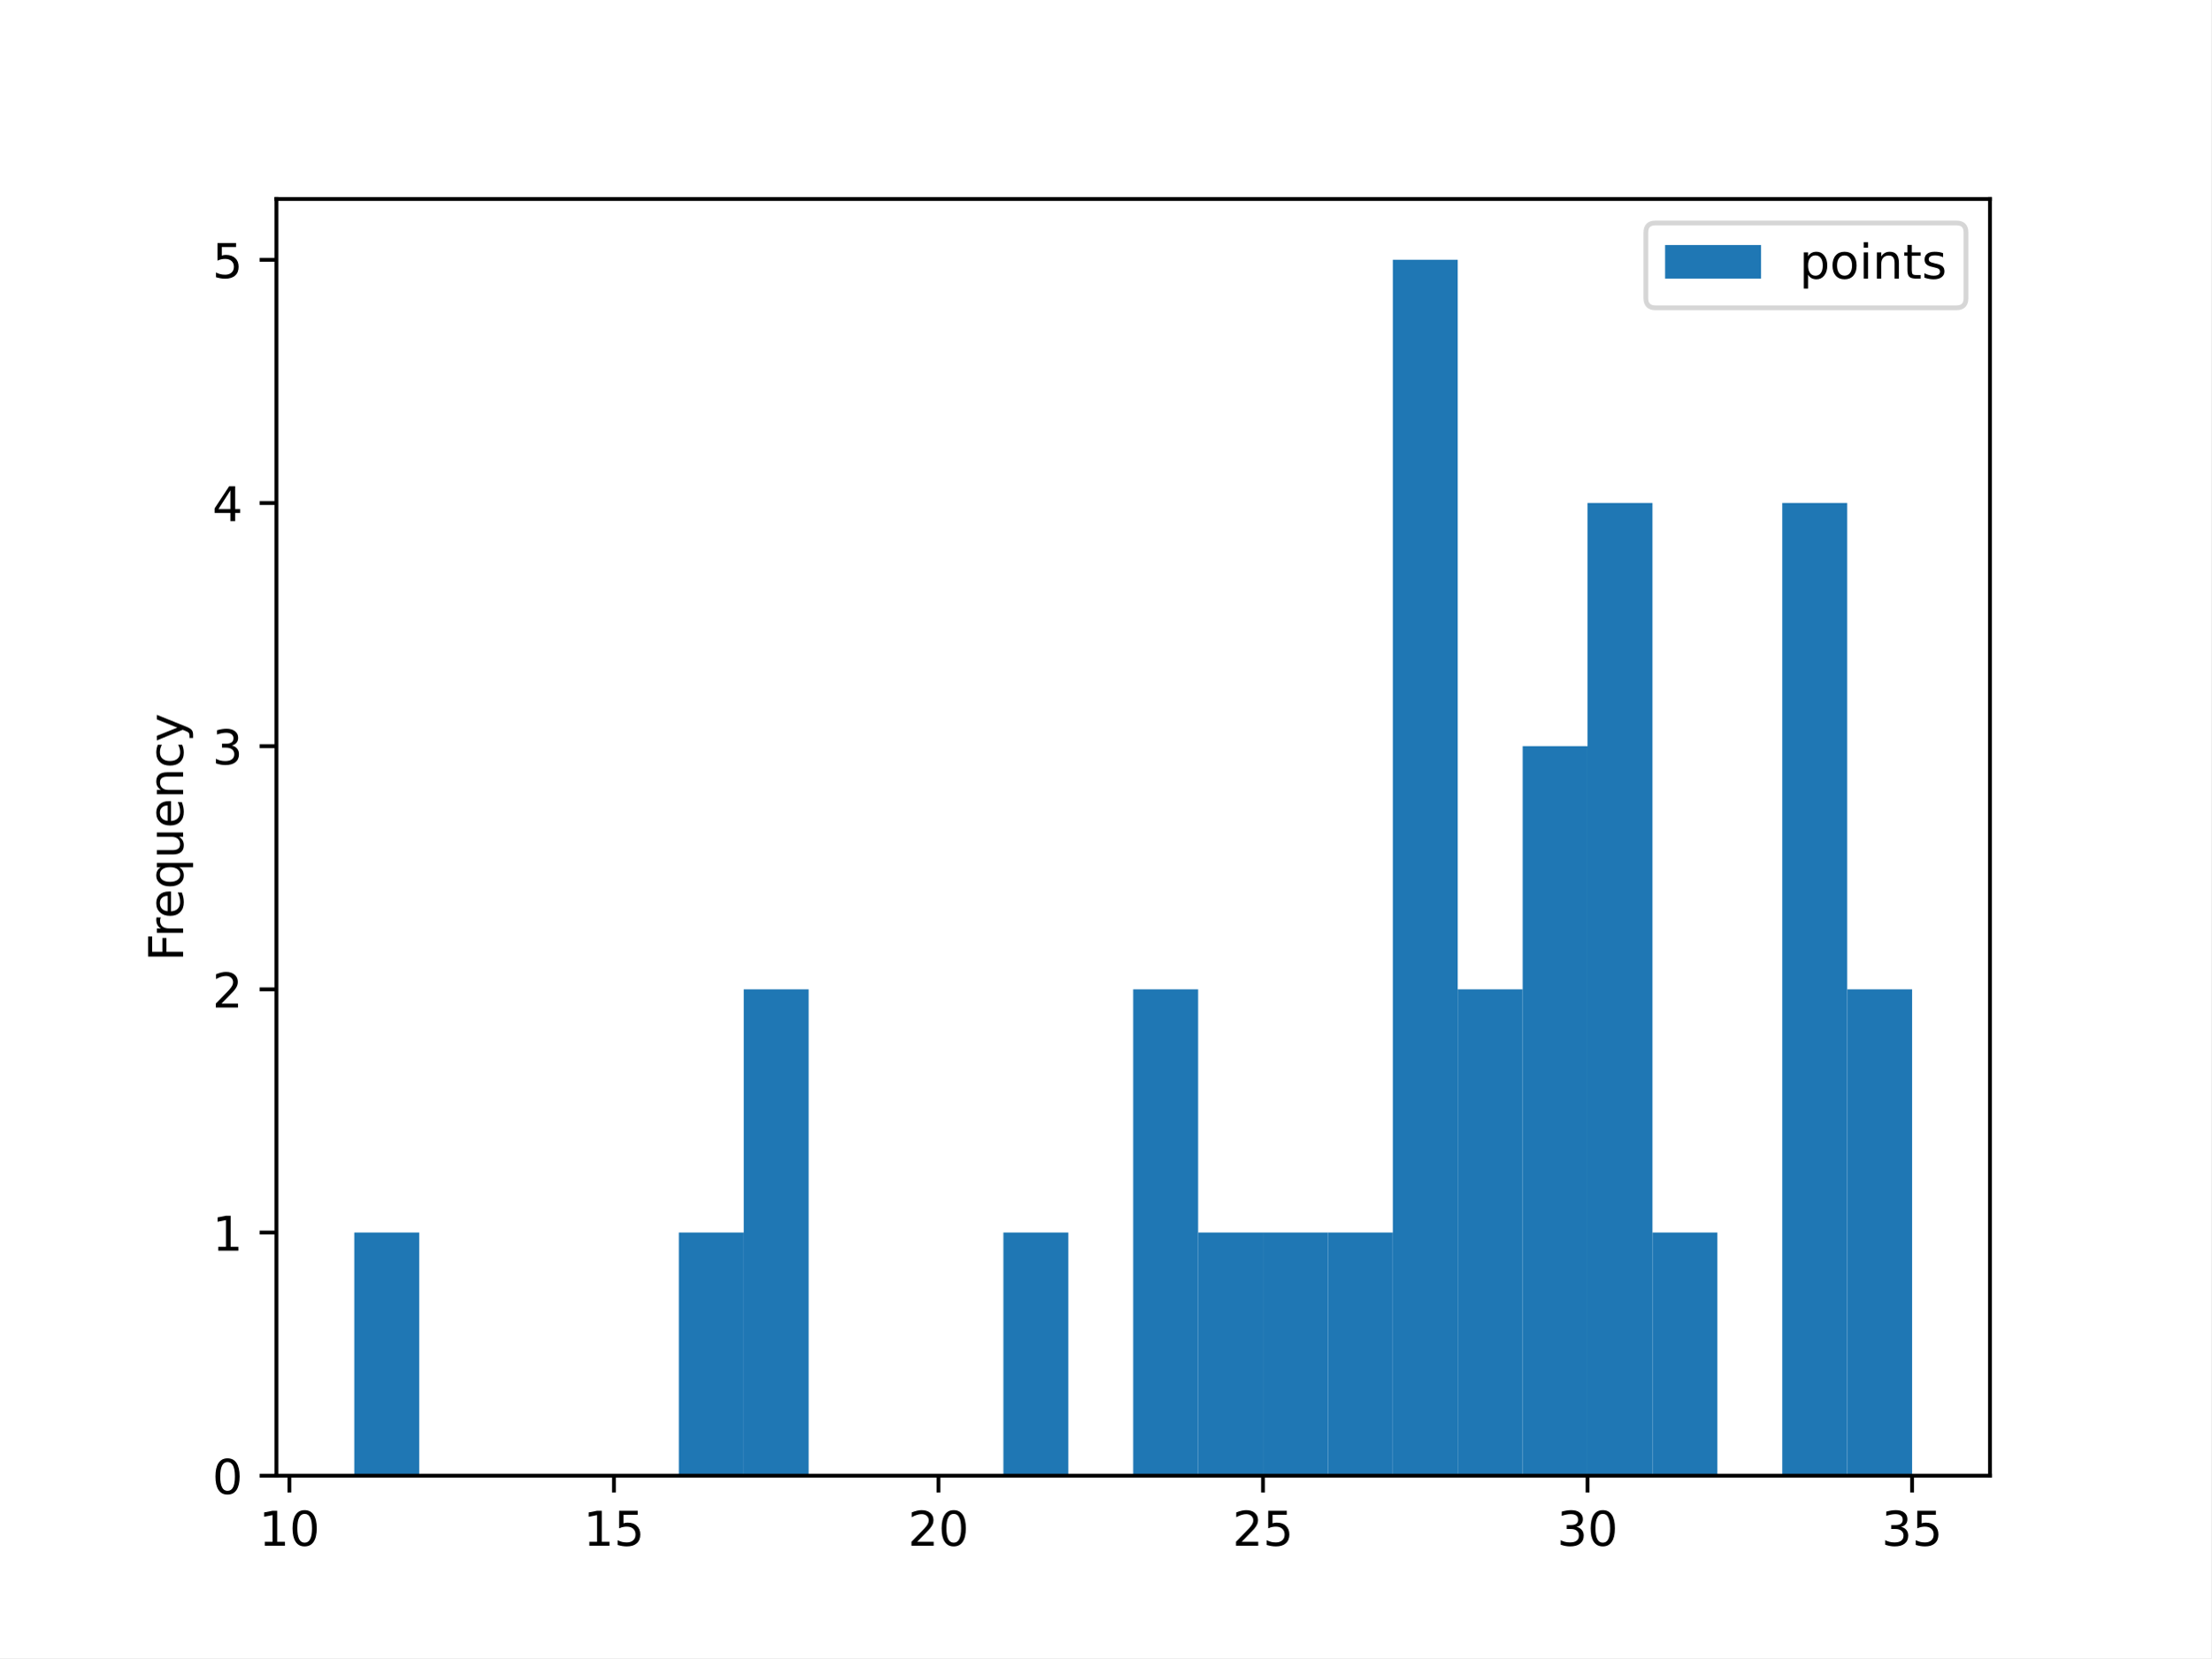
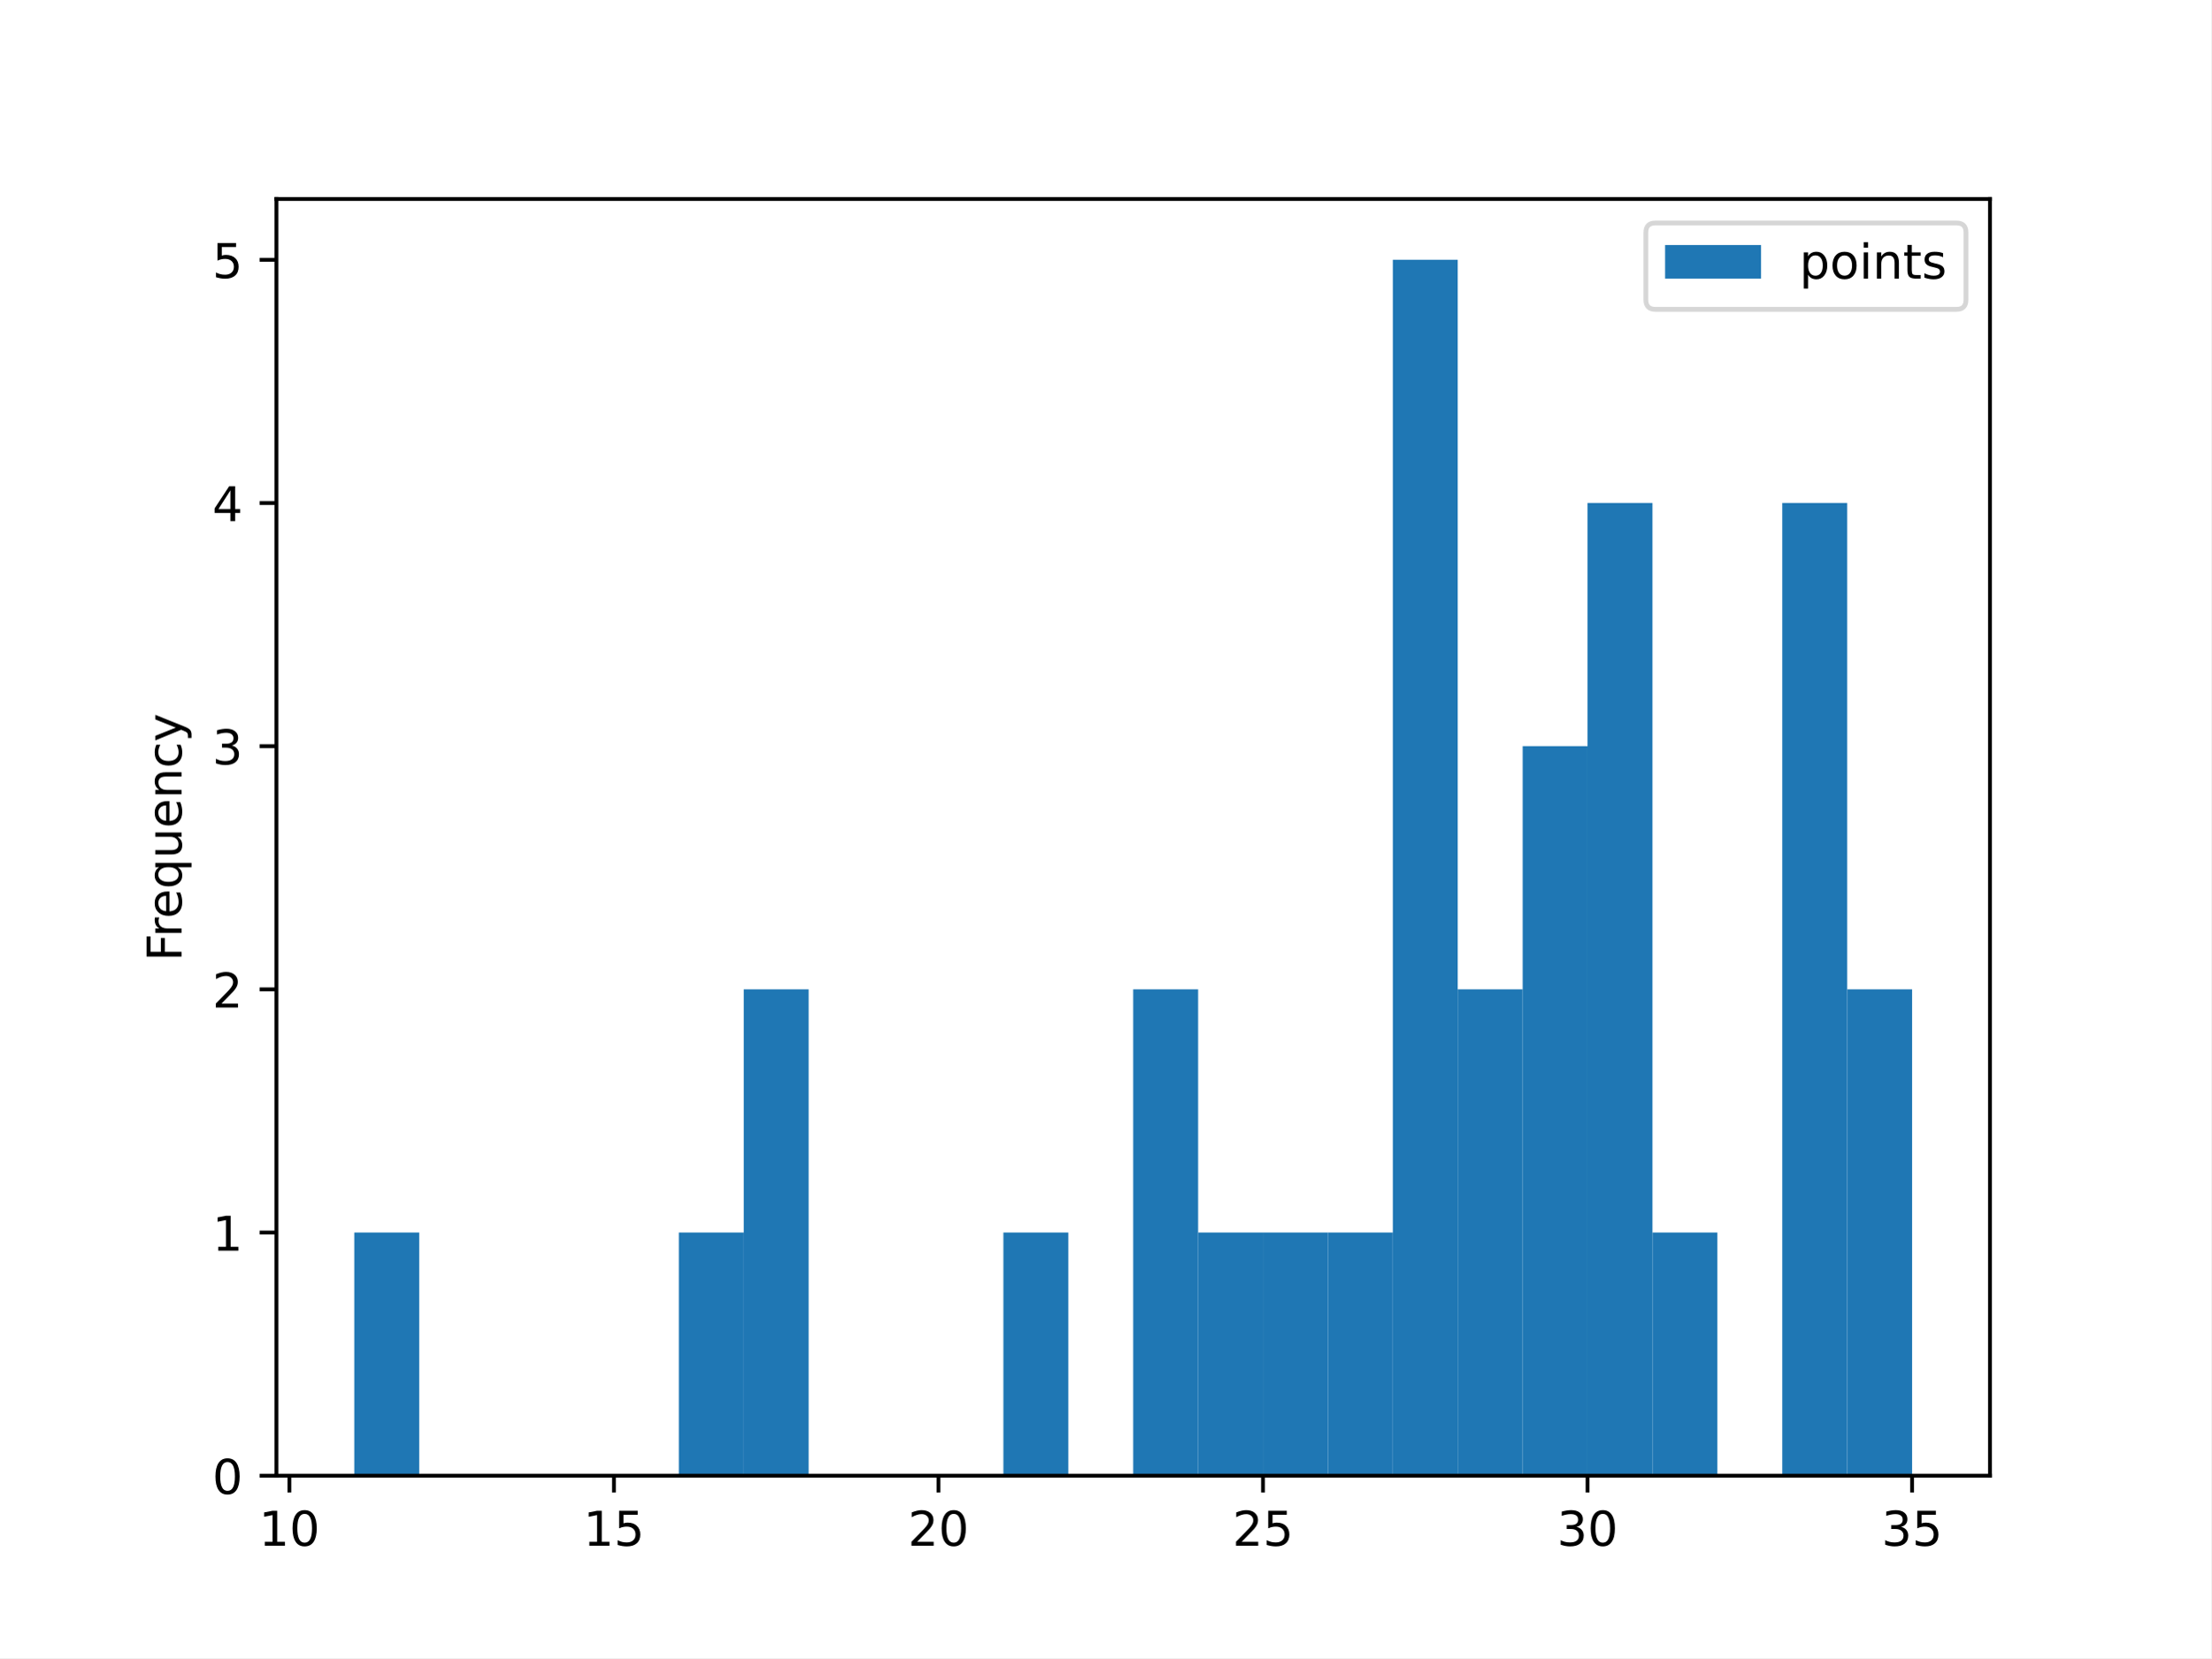
<svg xmlns="http://www.w3.org/2000/svg" xmlns:xlink="http://www.w3.org/1999/xlink" width="460.8pt" height="345.6pt" viewBox="0 0 460.8 345.6" version="1.1">
  <defs>
    <style type="text/css">*{stroke-linejoin: round; stroke-linecap: butt}</style>
  </defs>
  <g id="figure_1">
    <g id="patch_1">
-       <path d="M 0 345.6  L 460.8 345.6  L 460.8 0  L 0 0  z " style="fill: #ffffff" />
+       <path d="M 0 345.6 L 460.8 345.6 L 460.8 0 L 0 0 z " style="fill: #ffffff" />
    </g>
    <g id="axes_1">
      <g id="patch_2">
-         <path d="M 57.6 307.584  L 414.72 307.584  L 414.72 41.472  L 57.6 41.472  z " style="fill: #ffffff" />
+         <path d="M 57.6 307.584 L 414.72 307.584 L 414.72 41.472 L 57.6 41.472 z " style="fill: #ffffff" />
      </g>
      <g id="patch_3">
-         <path d="M 73.833 307.584  L 87.36 307.584  L 87.36 256.896  L 73.833 256.896  z " clip-path="url(#p3aeb7df862)" style="fill: #1f77b4" />
+         <path d="M 73.833 307.584 L 87.36 307.584 L 87.36 256.896 L 73.833 256.896 z " clip-path="url(#pbd5d84a2dd)" style="fill: #1f77b4" />
      </g>
      <g id="patch_4">
-         <path d="M 87.36 307.584  L 100.887 307.584  L 100.887 307.584  L 87.36 307.584  z " clip-path="url(#p3aeb7df862)" style="fill: #1f77b4" />
+         <path d="M 87.36 307.584 L 100.887 307.584 L 100.887 307.584 L 87.36 307.584 z " clip-path="url(#pbd5d84a2dd)" style="fill: #1f77b4" />
      </g>
      <g id="patch_5">
-         <path d="M 100.887 307.584  L 114.415 307.584  L 114.415 307.584  L 100.887 307.584  z " clip-path="url(#p3aeb7df862)" style="fill: #1f77b4" />
+         <path d="M 100.887 307.584 L 114.415 307.584 L 114.415 307.584 L 100.887 307.584 z " clip-path="url(#pbd5d84a2dd)" style="fill: #1f77b4" />
      </g>
      <g id="patch_6">
-         <path d="M 114.415 307.584  L 127.942 307.584  L 127.942 307.584  L 114.415 307.584  z " clip-path="url(#p3aeb7df862)" style="fill: #1f77b4" />
+         <path d="M 114.415 307.584 L 127.942 307.584 L 127.942 307.584 L 114.415 307.584 z " clip-path="url(#pbd5d84a2dd)" style="fill: #1f77b4" />
      </g>
      <g id="patch_7">
-         <path d="M 127.942 307.584  L 141.469 307.584  L 141.469 307.584  L 127.942 307.584  z " clip-path="url(#p3aeb7df862)" style="fill: #1f77b4" />
+         <path d="M 127.942 307.584 L 141.469 307.584 L 141.469 307.584 L 127.942 307.584 z " clip-path="url(#pbd5d84a2dd)" style="fill: #1f77b4" />
      </g>
      <g id="patch_8">
-         <path d="M 141.469 307.584  L 154.996 307.584  L 154.996 256.896  L 141.469 256.896  z " clip-path="url(#p3aeb7df862)" style="fill: #1f77b4" />
+         <path d="M 141.469 307.584 L 154.996 307.584 L 154.996 256.896 L 141.469 256.896 z " clip-path="url(#pbd5d84a2dd)" style="fill: #1f77b4" />
      </g>
      <g id="patch_9">
-         <path d="M 154.996 307.584  L 168.524 307.584  L 168.524 206.208  L 154.996 206.208  z " clip-path="url(#p3aeb7df862)" style="fill: #1f77b4" />
+         <path d="M 154.996 307.584 L 168.524 307.584 L 168.524 206.208 L 154.996 206.208 z " clip-path="url(#pbd5d84a2dd)" style="fill: #1f77b4" />
      </g>
      <g id="patch_10">
-         <path d="M 168.524 307.584  L 182.051 307.584  L 182.051 307.584  L 168.524 307.584  z " clip-path="url(#p3aeb7df862)" style="fill: #1f77b4" />
+         <path d="M 168.524 307.584 L 182.051 307.584 L 182.051 307.584 L 168.524 307.584 z " clip-path="url(#pbd5d84a2dd)" style="fill: #1f77b4" />
      </g>
      <g id="patch_11">
-         <path d="M 182.051 307.584  L 195.578 307.584  L 195.578 307.584  L 182.051 307.584  z " clip-path="url(#p3aeb7df862)" style="fill: #1f77b4" />
+         <path d="M 182.051 307.584 L 195.578 307.584 L 195.578 307.584 L 182.051 307.584 z " clip-path="url(#pbd5d84a2dd)" style="fill: #1f77b4" />
      </g>
      <g id="patch_12">
-         <path d="M 195.578 307.584  L 209.105 307.584  L 209.105 307.584  L 195.578 307.584  z " clip-path="url(#p3aeb7df862)" style="fill: #1f77b4" />
+         <path d="M 195.578 307.584 L 209.105 307.584 L 209.105 307.584 L 195.578 307.584 z " clip-path="url(#pbd5d84a2dd)" style="fill: #1f77b4" />
      </g>
      <g id="patch_13">
-         <path d="M 209.105 307.584  L 222.633 307.584  L 222.633 256.896  L 209.105 256.896  z " clip-path="url(#p3aeb7df862)" style="fill: #1f77b4" />
+         <path d="M 209.105 307.584 L 222.633 307.584 L 222.633 256.896 L 209.105 256.896 z " clip-path="url(#pbd5d84a2dd)" style="fill: #1f77b4" />
      </g>
      <g id="patch_14">
-         <path d="M 222.633 307.584  L 236.16 307.584  L 236.16 307.584  L 222.633 307.584  z " clip-path="url(#p3aeb7df862)" style="fill: #1f77b4" />
+         <path d="M 222.633 307.584 L 236.16 307.584 L 236.16 307.584 L 222.633 307.584 z " clip-path="url(#pbd5d84a2dd)" style="fill: #1f77b4" />
      </g>
      <g id="patch_15">
-         <path d="M 236.16 307.584  L 249.687 307.584  L 249.687 206.208  L 236.16 206.208  z " clip-path="url(#p3aeb7df862)" style="fill: #1f77b4" />
+         <path d="M 236.16 307.584 L 249.687 307.584 L 249.687 206.208 L 236.16 206.208 z " clip-path="url(#pbd5d84a2dd)" style="fill: #1f77b4" />
      </g>
      <g id="patch_16">
-         <path d="M 249.687 307.584  L 263.215 307.584  L 263.215 256.896  L 249.687 256.896  z " clip-path="url(#p3aeb7df862)" style="fill: #1f77b4" />
+         <path d="M 249.687 307.584 L 263.215 307.584 L 263.215 256.896 L 249.687 256.896 z " clip-path="url(#pbd5d84a2dd)" style="fill: #1f77b4" />
      </g>
      <g id="patch_17">
-         <path d="M 263.215 307.584  L 276.742 307.584  L 276.742 256.896  L 263.215 256.896  z " clip-path="url(#p3aeb7df862)" style="fill: #1f77b4" />
+         <path d="M 263.215 307.584 L 276.742 307.584 L 276.742 256.896 L 263.215 256.896 z " clip-path="url(#pbd5d84a2dd)" style="fill: #1f77b4" />
      </g>
      <g id="patch_18">
-         <path d="M 276.742 307.584  L 290.269 307.584  L 290.269 256.896  L 276.742 256.896  z " clip-path="url(#p3aeb7df862)" style="fill: #1f77b4" />
+         <path d="M 276.742 307.584 L 290.269 307.584 L 290.269 256.896 L 276.742 256.896 z " clip-path="url(#pbd5d84a2dd)" style="fill: #1f77b4" />
      </g>
      <g id="patch_19">
-         <path d="M 290.269 307.584  L 303.796 307.584  L 303.796 54.144  L 290.269 54.144  z " clip-path="url(#p3aeb7df862)" style="fill: #1f77b4" />
+         <path d="M 290.269 307.584 L 303.796 307.584 L 303.796 54.144 L 290.269 54.144 z " clip-path="url(#pbd5d84a2dd)" style="fill: #1f77b4" />
      </g>
      <g id="patch_20">
-         <path d="M 303.796 307.584  L 317.324 307.584  L 317.324 206.208  L 303.796 206.208  z " clip-path="url(#p3aeb7df862)" style="fill: #1f77b4" />
+         <path d="M 303.796 307.584 L 317.324 307.584 L 317.324 206.208 L 303.796 206.208 z " clip-path="url(#pbd5d84a2dd)" style="fill: #1f77b4" />
      </g>
      <g id="patch_21">
-         <path d="M 317.324 307.584  L 330.851 307.584  L 330.851 155.52  L 317.324 155.52  z " clip-path="url(#p3aeb7df862)" style="fill: #1f77b4" />
+         <path d="M 317.324 307.584 L 330.851 307.584 L 330.851 155.52 L 317.324 155.52 z " clip-path="url(#pbd5d84a2dd)" style="fill: #1f77b4" />
      </g>
      <g id="patch_22">
-         <path d="M 330.851 307.584  L 344.378 307.584  L 344.378 104.832  L 330.851 104.832  z " clip-path="url(#p3aeb7df862)" style="fill: #1f77b4" />
+         <path d="M 330.851 307.584 L 344.378 307.584 L 344.378 104.832 L 330.851 104.832 z " clip-path="url(#pbd5d84a2dd)" style="fill: #1f77b4" />
      </g>
      <g id="patch_23">
-         <path d="M 344.378 307.584  L 357.905 307.584  L 357.905 256.896  L 344.378 256.896  z " clip-path="url(#p3aeb7df862)" style="fill: #1f77b4" />
+         <path d="M 344.378 307.584 L 357.905 307.584 L 357.905 256.896 L 344.378 256.896 z " clip-path="url(#pbd5d84a2dd)" style="fill: #1f77b4" />
      </g>
      <g id="patch_24">
-         <path d="M 357.905 307.584  L 371.433 307.584  L 371.433 307.584  L 357.905 307.584  z " clip-path="url(#p3aeb7df862)" style="fill: #1f77b4" />
+         <path d="M 357.905 307.584 L 371.433 307.584 L 371.433 307.584 L 357.905 307.584 z " clip-path="url(#pbd5d84a2dd)" style="fill: #1f77b4" />
      </g>
      <g id="patch_25">
-         <path d="M 371.433 307.584  L 384.96 307.584  L 384.96 104.832  L 371.433 104.832  z " clip-path="url(#p3aeb7df862)" style="fill: #1f77b4" />
+         <path d="M 371.433 307.584 L 384.96 307.584 L 384.96 104.832 L 371.433 104.832 z " clip-path="url(#pbd5d84a2dd)" style="fill: #1f77b4" />
      </g>
      <g id="patch_26">
-         <path d="M 384.96 307.584  L 398.487 307.584  L 398.487 206.208  L 384.96 206.208  z " clip-path="url(#p3aeb7df862)" style="fill: #1f77b4" />
+         <path d="M 384.96 307.584 L 398.487 307.584 L 398.487 206.208 L 384.96 206.208 z " clip-path="url(#pbd5d84a2dd)" style="fill: #1f77b4" />
      </g>
      <g id="matplotlib.axis_1">
        <g id="xtick_1">
          <g id="line2d_1">
            <defs>
-               <path id="m277487bbb9" d="M 0 0  L 0 3.5  " style="stroke: #000000; stroke-width: 0.8" />
+               <path id="mc298cc6094" d="M 0 0 L 0 3.5 " style="stroke: #000000; stroke-width: 0.8" />
            </defs>
            <g>
-               <use xlink:href="#m277487bbb9" x="60.305" y="307.584" style="stroke: #000000; stroke-width: 0.8" />
+               <use xlink:href="#mc298cc6094" x="60.305" y="307.584" style="stroke: #000000; stroke-width: 0.8" />
            </g>
          </g>
          <g id="text_1">
-             <g transform="translate(53.94295 322.1824) scale(0.1 -0.1)">
-               <defs>
-                 <path id="DejaVuSans-31" d="M 794 531  L 1825 531  L 1825 4091  L 703 3866  L 703 4441  L 1819 4666  L 2450 4666  L 2450 531  L 3481 531  L 3481 0  L 794 0  L 794 531  z " transform="scale(0.015625)" />
-                 <path id="DejaVuSans-30" d="M 2034 4250  Q 1547 4250 1301 3770  Q 1056 3291 1056 2328  Q 1056 1369 1301 889  Q 1547 409 2034 409  Q 2525 409 2770 889  Q 3016 1369 3016 2328  Q 3016 3291 2770 3770  Q 2525 4250 2034 4250  z M 2034 4750  Q 2819 4750 3233 4129  Q 3647 3509 3647 2328  Q 3647 1150 3233 529  Q 2819 -91 2034 -91  Q 1250 -91 836 529  Q 422 1150 422 2328  Q 422 3509 836 4129  Q 1250 4750 2034 4750  z " transform="scale(0.015625)" />
-               </defs>
-               <use xlink:href="#DejaVuSans-31" />
-               <use xlink:href="#DejaVuSans-30" x="63.623" />
+             <g transform="translate(53.94295 322.1817) scale(0.1 -0.1)">
+               <defs>
+                 <path id="DejaVuSans-14" d="M 794 531 L 1825 531 L 1825 4091 L 703 3866 L 703 4441 L 1819 4666 L 2450 4666 L 2450 531 L 3481 531 L 3481 0 L 794 0 L 794 531 z " transform="scale(0.015625)" />
+                 <path id="DejaVuSans-13" d="M 2034 4250 Q 1547 4250 1301 3770 Q 1056 3291 1056 2328 Q 1056 1369 1301 889 Q 1547 409 2034 409 Q 2525 409 2770 889 Q 3016 1369 3016 2328 Q 3016 3291 2770 3770 Q 2525 4250 2034 4250 z M 2034 4750 Q 2819 4750 3233 4129 Q 3647 3509 3647 2328 Q 3647 1150 3233 529 Q 2819 -91 2034 -91 Q 1250 -91 836 529 Q 422 1150 422 2328 Q 422 3509 836 4129 Q 1250 4750 2034 4750 z " transform="scale(0.015625)" />
+               </defs>
+               <use xlink:href="#DejaVuSans-14" />
+               <use xlink:href="#DejaVuSans-13" transform="translate(63.625 0)" />
            </g>
          </g>
        </g>
        <g id="xtick_2">
          <g id="line2d_2">
            <g>
-               <use xlink:href="#m277487bbb9" x="127.942" y="307.584" style="stroke: #000000; stroke-width: 0.8" />
+               <use xlink:href="#mc298cc6094" x="127.942" y="307.584" style="stroke: #000000; stroke-width: 0.8" />
            </g>
          </g>
          <g id="text_2">
-             <g transform="translate(121.5793 322.1824) scale(0.1 -0.1)">
-               <defs>
-                 <path id="DejaVuSans-35" d="M 691 4666  L 3169 4666  L 3169 4134  L 1269 4134  L 1269 2991  Q 1406 3038 1543 3061  Q 1681 3084 1819 3084  Q 2600 3084 3056 2656  Q 3513 2228 3513 1497  Q 3513 744 3044 326  Q 2575 -91 1722 -91  Q 1428 -91 1123 -41  Q 819 9 494 109  L 494 744  Q 775 591 1075 516  Q 1375 441 1709 441  Q 2250 441 2565 725  Q 2881 1009 2881 1497  Q 2881 1984 2565 2268  Q 2250 2553 1709 2553  Q 1456 2553 1204 2497  Q 953 2441 691 2322  L 691 4666  z " transform="scale(0.015625)" />
-               </defs>
-               <use xlink:href="#DejaVuSans-31" />
-               <use xlink:href="#DejaVuSans-35" x="63.623" />
+             <g transform="translate(121.5793 322.1817) scale(0.1 -0.1)">
+               <defs>
+                 <path id="DejaVuSans-18" d="M 691 4666 L 3169 4666 L 3169 4134 L 1269 4134 L 1269 2991 Q 1406 3038 1543 3061 Q 1681 3084 1819 3084 Q 2600 3084 3056 2656 Q 3513 2228 3513 1497 Q 3513 744 3044 326 Q 2575 -91 1722 -91 Q 1428 -91 1123 -41 Q 819 9 494 109 L 494 744 Q 775 591 1075 516 Q 1375 441 1709 441 Q 2250 441 2565 725 Q 2881 1009 2881 1497 Q 2881 1984 2565 2268 Q 2250 2553 1709 2553 Q 1456 2553 1204 2497 Q 953 2441 691 2322 L 691 4666 z " transform="scale(0.015625)" />
+               </defs>
+               <use xlink:href="#DejaVuSans-14" />
+               <use xlink:href="#DejaVuSans-18" transform="translate(63.625 0)" />
            </g>
          </g>
        </g>
        <g id="xtick_3">
          <g id="line2d_3">
            <g>
-               <use xlink:href="#m277487bbb9" x="195.578" y="307.584" style="stroke: #000000; stroke-width: 0.8" />
+               <use xlink:href="#mc298cc6094" x="195.578" y="307.584" style="stroke: #000000; stroke-width: 0.8" />
            </g>
          </g>
          <g id="text_3">
-             <g transform="translate(189.2157 322.1824) scale(0.1 -0.1)">
-               <defs>
-                 <path id="DejaVuSans-32" d="M 1228 531  L 3431 531  L 3431 0  L 469 0  L 469 531  Q 828 903 1448 1529  Q 2069 2156 2228 2338  Q 2531 2678 2651 2914  Q 2772 3150 2772 3378  Q 2772 3750 2511 3984  Q 2250 4219 1831 4219  Q 1534 4219 1204 4116  Q 875 4013 500 3803  L 500 4441  Q 881 4594 1212 4672  Q 1544 4750 1819 4750  Q 2544 4750 2975 4387  Q 3406 4025 3406 3419  Q 3406 3131 3298 2873  Q 3191 2616 2906 2266  Q 2828 2175 2409 1742  Q 1991 1309 1228 531  z " transform="scale(0.015625)" />
-               </defs>
-               <use xlink:href="#DejaVuSans-32" />
-               <use xlink:href="#DejaVuSans-30" x="63.623" />
+             <g transform="translate(189.2157 322.1817) scale(0.1 -0.1)">
+               <defs>
+                 <path id="DejaVuSans-15" d="M 1228 531 L 3431 531 L 3431 0 L 469 0 L 469 531 Q 828 903 1448 1529 Q 2069 2156 2228 2338 Q 2531 2678 2651 2914 Q 2772 3150 2772 3378 Q 2772 3750 2511 3984 Q 2250 4219 1831 4219 Q 1534 4219 1204 4116 Q 875 4013 500 3803 L 500 4441 Q 881 4594 1212 4672 Q 1544 4750 1819 4750 Q 2544 4750 2975 4387 Q 3406 4025 3406 3419 Q 3406 3131 3298 2873 Q 3191 2616 2906 2266 Q 2828 2175 2409 1742 Q 1991 1309 1228 531 z " transform="scale(0.015625)" />
+               </defs>
+               <use xlink:href="#DejaVuSans-15" />
+               <use xlink:href="#DejaVuSans-13" transform="translate(63.625 0)" />
            </g>
          </g>
        </g>
        <g id="xtick_4">
          <g id="line2d_4">
            <g>
-               <use xlink:href="#m277487bbb9" x="263.215" y="307.584" style="stroke: #000000; stroke-width: 0.8" />
+               <use xlink:href="#mc298cc6094" x="263.215" y="307.584" style="stroke: #000000; stroke-width: 0.8" />
            </g>
          </g>
          <g id="text_4">
-             <g transform="translate(256.852 322.1824) scale(0.1 -0.1)">
-               <use xlink:href="#DejaVuSans-32" />
-               <use xlink:href="#DejaVuSans-35" x="63.623" />
+             <g transform="translate(256.852 322.1817) scale(0.1 -0.1)">
+               <use xlink:href="#DejaVuSans-15" />
+               <use xlink:href="#DejaVuSans-18" transform="translate(63.625 0)" />
            </g>
          </g>
        </g>
        <g id="xtick_5">
          <g id="line2d_5">
            <g>
-               <use xlink:href="#m277487bbb9" x="330.851" y="307.584" style="stroke: #000000; stroke-width: 0.8" />
+               <use xlink:href="#mc298cc6094" x="330.851" y="307.584" style="stroke: #000000; stroke-width: 0.8" />
            </g>
          </g>
          <g id="text_5">
-             <g transform="translate(324.4884 322.1824) scale(0.1 -0.1)">
-               <defs>
-                 <path id="DejaVuSans-33" d="M 2597 2516  Q 3050 2419 3304 2112  Q 3559 1806 3559 1356  Q 3559 666 3084 287  Q 2609 -91 1734 -91  Q 1441 -91 1130 -33  Q 819 25 488 141  L 488 750  Q 750 597 1062 519  Q 1375 441 1716 441  Q 2309 441 2620 675  Q 2931 909 2931 1356  Q 2931 1769 2642 2001  Q 2353 2234 1838 2234  L 1294 2234  L 1294 2753  L 1863 2753  Q 2328 2753 2575 2939  Q 2822 3125 2822 3475  Q 2822 3834 2567 4026  Q 2313 4219 1838 4219  Q 1578 4219 1281 4162  Q 984 4106 628 3988  L 628 4550  Q 988 4650 1302 4700  Q 1616 4750 1894 4750  Q 2613 4750 3031 4423  Q 3450 4097 3450 3541  Q 3450 3153 3228 2886  Q 3006 2619 2597 2516  z " transform="scale(0.015625)" />
-               </defs>
-               <use xlink:href="#DejaVuSans-33" />
-               <use xlink:href="#DejaVuSans-30" x="63.623" />
+             <g transform="translate(324.4884 322.1817) scale(0.1 -0.1)">
+               <defs>
+                 <path id="DejaVuSans-16" d="M 2597 2516 Q 3050 2419 3304 2112 Q 3559 1806 3559 1356 Q 3559 666 3084 287 Q 2609 -91 1734 -91 Q 1441 -91 1130 -33 Q 819 25 488 141 L 488 750 Q 750 597 1062 519 Q 1375 441 1716 441 Q 2309 441 2620 675 Q 2931 909 2931 1356 Q 2931 1769 2642 2001 Q 2353 2234 1838 2234 L 1294 2234 L 1294 2753 L 1863 2753 Q 2328 2753 2575 2939 Q 2822 3125 2822 3475 Q 2822 3834 2567 4026 Q 2313 4219 1838 4219 Q 1578 4219 1281 4162 Q 984 4106 628 3988 L 628 4550 Q 988 4650 1302 4700 Q 1616 4750 1894 4750 Q 2613 4750 3031 4423 Q 3450 4097 3450 3541 Q 3450 3153 3228 2886 Q 3006 2619 2597 2516 z " transform="scale(0.015625)" />
+               </defs>
+               <use xlink:href="#DejaVuSans-16" />
+               <use xlink:href="#DejaVuSans-13" transform="translate(63.625 0)" />
            </g>
          </g>
        </g>
        <g id="xtick_6">
          <g id="line2d_6">
            <g>
-               <use xlink:href="#m277487bbb9" x="398.487" y="307.584" style="stroke: #000000; stroke-width: 0.8" />
+               <use xlink:href="#mc298cc6094" x="398.487" y="307.584" style="stroke: #000000; stroke-width: 0.8" />
            </g>
          </g>
          <g id="text_6">
-             <g transform="translate(392.1248 322.1824) scale(0.1 -0.1)">
-               <use xlink:href="#DejaVuSans-33" />
-               <use xlink:href="#DejaVuSans-35" x="63.623" />
+             <g transform="translate(392.1248 322.1817) scale(0.1 -0.1)">
+               <use xlink:href="#DejaVuSans-16" />
+               <use xlink:href="#DejaVuSans-18" transform="translate(63.625 0)" />
            </g>
          </g>
        </g>
      </g>
      <g id="matplotlib.axis_2">
        <g id="ytick_1">
          <g id="line2d_7">
            <defs>
-               <path id="m6ec8387475" d="M 0 0  L -3.5 0  " style="stroke: #000000; stroke-width: 0.8" />
+               <path id="me32a7bff74" d="M 0 0 L -3.5 0 " style="stroke: #000000; stroke-width: 0.8" />
            </defs>
            <g>
-               <use xlink:href="#m6ec8387475" x="57.6" y="307.584" style="stroke: #000000; stroke-width: 0.8" />
+               <use xlink:href="#me32a7bff74" x="57.6" y="307.584" style="stroke: #000000; stroke-width: 0.8" />
            </g>
          </g>
          <g id="text_7">
-             <g transform="translate(44.2375 311.3832) scale(0.1 -0.1)">
-               <use xlink:href="#DejaVuSans-30" />
+             <g transform="translate(44.2375 311.3828) scale(0.1 -0.1)">
+               <use xlink:href="#DejaVuSans-13" />
            </g>
          </g>
        </g>
        <g id="ytick_2">
          <g id="line2d_8">
            <g>
-               <use xlink:href="#m6ec8387475" x="57.6" y="256.896" style="stroke: #000000; stroke-width: 0.8" />
+               <use xlink:href="#me32a7bff74" x="57.6" y="256.896" style="stroke: #000000; stroke-width: 0.8" />
            </g>
          </g>
          <g id="text_8">
-             <g transform="translate(44.2375 260.6952) scale(0.1 -0.1)">
-               <use xlink:href="#DejaVuSans-31" />
+             <g transform="translate(44.2375 260.6948) scale(0.1 -0.1)">
+               <use xlink:href="#DejaVuSans-14" />
            </g>
          </g>
        </g>
        <g id="ytick_3">
          <g id="line2d_9">
            <g>
-               <use xlink:href="#m6ec8387475" x="57.6" y="206.208" style="stroke: #000000; stroke-width: 0.8" />
+               <use xlink:href="#me32a7bff74" x="57.6" y="206.208" style="stroke: #000000; stroke-width: 0.8" />
            </g>
          </g>
          <g id="text_9">
-             <g transform="translate(44.2375 210.0072) scale(0.1 -0.1)">
-               <use xlink:href="#DejaVuSans-32" />
+             <g transform="translate(44.2375 210.0068) scale(0.1 -0.1)">
+               <use xlink:href="#DejaVuSans-15" />
            </g>
          </g>
        </g>
        <g id="ytick_4">
          <g id="line2d_10">
            <g>
-               <use xlink:href="#m6ec8387475" x="57.6" y="155.52" style="stroke: #000000; stroke-width: 0.8" />
+               <use xlink:href="#me32a7bff74" x="57.6" y="155.52" style="stroke: #000000; stroke-width: 0.8" />
            </g>
          </g>
          <g id="text_10">
-             <g transform="translate(44.2375 159.3192) scale(0.1 -0.1)">
-               <use xlink:href="#DejaVuSans-33" />
+             <g transform="translate(44.2375 159.3188) scale(0.1 -0.1)">
+               <use xlink:href="#DejaVuSans-16" />
            </g>
          </g>
        </g>
        <g id="ytick_5">
          <g id="line2d_11">
            <g>
-               <use xlink:href="#m6ec8387475" x="57.6" y="104.832" style="stroke: #000000; stroke-width: 0.8" />
+               <use xlink:href="#me32a7bff74" x="57.6" y="104.832" style="stroke: #000000; stroke-width: 0.8" />
            </g>
          </g>
          <g id="text_11">
-             <g transform="translate(44.2375 108.6312) scale(0.1 -0.1)">
-               <defs>
-                 <path id="DejaVuSans-34" d="M 2419 4116  L 825 1625  L 2419 1625  L 2419 4116  z M 2253 4666  L 3047 4666  L 3047 1625  L 3713 1625  L 3713 1100  L 3047 1100  L 3047 0  L 2419 0  L 2419 1100  L 313 1100  L 313 1709  L 2253 4666  z " transform="scale(0.015625)" />
-               </defs>
-               <use xlink:href="#DejaVuSans-34" />
+             <g transform="translate(44.2375 108.6308) scale(0.1 -0.1)">
+               <defs>
+                 <path id="DejaVuSans-17" d="M 2419 4116 L 825 1625 L 2419 1625 L 2419 4116 z M 2253 4666 L 3047 4666 L 3047 1625 L 3713 1625 L 3713 1100 L 3047 1100 L 3047 0 L 2419 0 L 2419 1100 L 313 1100 L 313 1709 L 2253 4666 z " transform="scale(0.015625)" />
+               </defs>
+               <use xlink:href="#DejaVuSans-17" />
            </g>
          </g>
        </g>
        <g id="ytick_6">
          <g id="line2d_12">
            <g>
-               <use xlink:href="#m6ec8387475" x="57.6" y="54.144" style="stroke: #000000; stroke-width: 0.8" />
+               <use xlink:href="#me32a7bff74" x="57.6" y="54.144" style="stroke: #000000; stroke-width: 0.8" />
            </g>
          </g>
          <g id="text_12">
-             <g transform="translate(44.2375 57.94322) scale(0.1 -0.1)">
-               <use xlink:href="#DejaVuSans-35" />
+             <g transform="translate(44.2375 57.94283) scale(0.1 -0.1)">
+               <use xlink:href="#DejaVuSans-18" />
            </g>
          </g>
        </g>
        <g id="text_13">
-           <g transform="translate(38.15781 200.3577) rotate(-90) scale(0.1 -0.1)">
+           <g transform="translate(37.83516 200.3585) rotate(-90) scale(0.1 -0.1)">
            <defs>
-               <path id="DejaVuSans-46" d="M 628 4666  L 3309 4666  L 3309 4134  L 1259 4134  L 1259 2759  L 3109 2759  L 3109 2228  L 1259 2228  L 1259 0  L 628 0  L 628 4666  z " transform="scale(0.015625)" />
-               <path id="DejaVuSans-72" d="M 2631 2963  Q 2534 3019 2420 3045  Q 2306 3072 2169 3072  Q 1681 3072 1420 2755  Q 1159 2438 1159 1844  L 1159 0  L 581 0  L 581 3500  L 1159 3500  L 1159 2956  Q 1341 3275 1631 3429  Q 1922 3584 2338 3584  Q 2397 3584 2469 3576  Q 2541 3569 2628 3553  L 2631 2963  z " transform="scale(0.015625)" />
-               <path id="DejaVuSans-65" d="M 3597 1894  L 3597 1613  L 953 1613  Q 991 1019 1311 708  Q 1631 397 2203 397  Q 2534 397 2845 478  Q 3156 559 3463 722  L 3463 178  Q 3153 47 2828 -22  Q 2503 -91 2169 -91  Q 1331 -91 842 396  Q 353 884 353 1716  Q 353 2575 817 3079  Q 1281 3584 2069 3584  Q 2775 3584 3186 3129  Q 3597 2675 3597 1894  z M 3022 2063  Q 3016 2534 2758 2815  Q 2500 3097 2075 3097  Q 1594 3097 1305 2825  Q 1016 2553 972 2059  L 3022 2063  z " transform="scale(0.015625)" />
-               <path id="DejaVuSans-71" d="M 947 1747  Q 947 1113 1208 752  Q 1469 391 1925 391  Q 2381 391 2643 752  Q 2906 1113 2906 1747  Q 2906 2381 2643 2742  Q 2381 3103 1925 3103  Q 1469 3103 1208 2742  Q 947 2381 947 1747  z M 2906 525  Q 2725 213 2448 61  Q 2172 -91 1784 -91  Q 1150 -91 751 415  Q 353 922 353 1747  Q 353 2572 751 3078  Q 1150 3584 1784 3584  Q 2172 3584 2448 3432  Q 2725 3281 2906 2969  L 2906 3500  L 3481 3500  L 3481 -1331  L 2906 -1331  L 2906 525  z " transform="scale(0.015625)" />
-               <path id="DejaVuSans-75" d="M 544 1381  L 544 3500  L 1119 3500  L 1119 1403  Q 1119 906 1312 657  Q 1506 409 1894 409  Q 2359 409 2629 706  Q 2900 1003 2900 1516  L 2900 3500  L 3475 3500  L 3475 0  L 2900 0  L 2900 538  Q 2691 219 2414 64  Q 2138 -91 1772 -91  Q 1169 -91 856 284  Q 544 659 544 1381  z M 1991 3584  L 1991 3584  z " transform="scale(0.015625)" />
-               <path id="DejaVuSans-6e" d="M 3513 2113  L 3513 0  L 2938 0  L 2938 2094  Q 2938 2591 2744 2837  Q 2550 3084 2163 3084  Q 1697 3084 1428 2787  Q 1159 2491 1159 1978  L 1159 0  L 581 0  L 581 3500  L 1159 3500  L 1159 2956  Q 1366 3272 1645 3428  Q 1925 3584 2291 3584  Q 2894 3584 3203 3211  Q 3513 2838 3513 2113  z " transform="scale(0.015625)" />
-               <path id="DejaVuSans-63" d="M 3122 3366  L 3122 2828  Q 2878 2963 2633 3030  Q 2388 3097 2138 3097  Q 1578 3097 1268 2742  Q 959 2388 959 1747  Q 959 1106 1268 751  Q 1578 397 2138 397  Q 2388 397 2633 464  Q 2878 531 3122 666  L 3122 134  Q 2881 22 2623 -34  Q 2366 -91 2075 -91  Q 1284 -91 818 406  Q 353 903 353 1747  Q 353 2603 823 3093  Q 1294 3584 2113 3584  Q 2378 3584 2631 3529  Q 2884 3475 3122 3366  z " transform="scale(0.015625)" />
-               <path id="DejaVuSans-79" d="M 2059 -325  Q 1816 -950 1584 -1140  Q 1353 -1331 966 -1331  L 506 -1331  L 506 -850  L 844 -850  Q 1081 -850 1212 -737  Q 1344 -625 1503 -206  L 1606 56  L 191 3500  L 800 3500  L 1894 763  L 2988 3500  L 3597 3500  L 2059 -325  z " transform="scale(0.015625)" />
+               <path id="DejaVuSans-29" d="M 628 4666 L 3309 4666 L 3309 4134 L 1259 4134 L 1259 2759 L 3109 2759 L 3109 2228 L 1259 2228 L 1259 0 L 628 0 L 628 4666 z " transform="scale(0.015625)" />
+               <path id="DejaVuSans-55" d="M 2631 2963 Q 2534 3019 2420 3045 Q 2306 3072 2169 3072 Q 1681 3072 1420 2755 Q 1159 2438 1159 1844 L 1159 0 L 581 0 L 581 3500 L 1159 3500 L 1159 2956 Q 1341 3275 1631 3429 Q 1922 3584 2338 3584 Q 2397 3584 2469 3576 Q 2541 3569 2628 3553 L 2631 2963 z " transform="scale(0.015625)" />
+               <path id="DejaVuSans-48" d="M 3597 1894 L 3597 1613 L 953 1613 Q 991 1019 1311 708 Q 1631 397 2203 397 Q 2534 397 2845 478 Q 3156 559 3463 722 L 3463 178 Q 3153 47 2828 -22 Q 2503 -91 2169 -91 Q 1331 -91 842 396 Q 353 884 353 1716 Q 353 2575 817 3079 Q 1281 3584 2069 3584 Q 2775 3584 3186 3129 Q 3597 2675 3597 1894 z M 3022 2063 Q 3016 2534 2758 2815 Q 2500 3097 2075 3097 Q 1594 3097 1305 2825 Q 1016 2553 972 2059 L 3022 2063 z " transform="scale(0.015625)" />
+               <path id="DejaVuSans-54" d="M 947 1747 Q 947 1113 1208 752 Q 1469 391 1925 391 Q 2381 391 2643 752 Q 2906 1113 2906 1747 Q 2906 2381 2643 2742 Q 2381 3103 1925 3103 Q 1469 3103 1208 2742 Q 947 2381 947 1747 z M 2906 525 Q 2725 213 2448 61 Q 2172 -91 1784 -91 Q 1150 -91 751 415 Q 353 922 353 1747 Q 353 2572 751 3078 Q 1150 3584 1784 3584 Q 2172 3584 2448 3432 Q 2725 3281 2906 2969 L 2906 3500 L 3481 3500 L 3481 -1331 L 2906 -1331 L 2906 525 z " transform="scale(0.015625)" />
+               <path id="DejaVuSans-58" d="M 544 1381 L 544 3500 L 1119 3500 L 1119 1403 Q 1119 906 1312 657 Q 1506 409 1894 409 Q 2359 409 2629 706 Q 2900 1003 2900 1516 L 2900 3500 L 3475 3500 L 3475 0 L 2900 0 L 2900 538 Q 2691 219 2414 64 Q 2138 -91 1772 -91 Q 1169 -91 856 284 Q 544 659 544 1381 z M 1991 3584 L 1991 3584 z " transform="scale(0.015625)" />
+               <path id="DejaVuSans-51" d="M 3513 2113 L 3513 0 L 2938 0 L 2938 2094 Q 2938 2591 2744 2837 Q 2550 3084 2163 3084 Q 1697 3084 1428 2787 Q 1159 2491 1159 1978 L 1159 0 L 581 0 L 581 3500 L 1159 3500 L 1159 2956 Q 1366 3272 1645 3428 Q 1925 3584 2291 3584 Q 2894 3584 3203 3211 Q 3513 2838 3513 2113 z " transform="scale(0.015625)" />
+               <path id="DejaVuSans-46" d="M 3122 3366 L 3122 2828 Q 2878 2963 2633 3030 Q 2388 3097 2138 3097 Q 1578 3097 1268 2742 Q 959 2388 959 1747 Q 959 1106 1268 751 Q 1578 397 2138 397 Q 2388 397 2633 464 Q 2878 531 3122 666 L 3122 134 Q 2881 22 2623 -34 Q 2366 -91 2075 -91 Q 1284 -91 818 406 Q 353 903 353 1747 Q 353 2603 823 3093 Q 1294 3584 2113 3584 Q 2378 3584 2631 3529 Q 2884 3475 3122 3366 z " transform="scale(0.015625)" />
+               <path id="DejaVuSans-5c" d="M 2059 -325 Q 1816 -950 1584 -1140 Q 1353 -1331 966 -1331 L 506 -1331 L 506 -850 L 844 -850 Q 1081 -850 1212 -737 Q 1344 -625 1503 -206 L 1606 56 L 191 3500 L 800 3500 L 1894 763 L 2988 3500 L 3597 3500 L 2059 -325 z " transform="scale(0.015625)" />
            </defs>
-             <use xlink:href="#DejaVuSans-46" />
-             <use xlink:href="#DejaVuSans-72" x="50.27" />
-             <use xlink:href="#DejaVuSans-65" x="89.133" />
-             <use xlink:href="#DejaVuSans-71" x="150.656" />
-             <use xlink:href="#DejaVuSans-75" x="214.133" />
-             <use xlink:href="#DejaVuSans-65" x="277.512" />
-             <use xlink:href="#DejaVuSans-6e" x="339.035" />
-             <use xlink:href="#DejaVuSans-63" x="402.414" />
-             <use xlink:href="#DejaVuSans-79" x="457.395" />
+             <use xlink:href="#DejaVuSans-29" />
+             <use xlink:href="#DejaVuSans-55" transform="translate(50.23438 0)" />
+             <use xlink:href="#DejaVuSans-48" transform="translate(89.14062 0)" />
+             <use xlink:href="#DejaVuSans-54" transform="translate(150.6719 0)" />
+             <use xlink:href="#DejaVuSans-58" transform="translate(214.1562 0)" />
+             <use xlink:href="#DejaVuSans-48" transform="translate(277.5312 0)" />
+             <use xlink:href="#DejaVuSans-51" transform="translate(339.0625 0)" />
+             <use xlink:href="#DejaVuSans-46" transform="translate(402.4375 0)" />
+             <use xlink:href="#DejaVuSans-5c" transform="translate(457.4219 0)" />
          </g>
        </g>
      </g>
      <g id="patch_27">
-         <path d="M 57.6 307.584  L 57.6 41.472  " style="fill: none; stroke: #000000; stroke-width: 0.8; stroke-linejoin: miter; stroke-linecap: square" />
+         <path d="M 57.6 307.584 L 57.6 41.472 " style="fill: none; stroke: #000000; stroke-width: 0.8; stroke-linejoin: miter; stroke-linecap: square" />
      </g>
      <g id="patch_28">
-         <path d="M 414.72 307.584  L 414.72 41.472  " style="fill: none; stroke: #000000; stroke-width: 0.8; stroke-linejoin: miter; stroke-linecap: square" />
+         <path d="M 414.72 307.584 L 414.72 41.472 " style="fill: none; stroke: #000000; stroke-width: 0.8; stroke-linejoin: miter; stroke-linecap: square" />
      </g>
      <g id="patch_29">
-         <path d="M 57.6 307.584  L 414.72 307.584  " style="fill: none; stroke: #000000; stroke-width: 0.8; stroke-linejoin: miter; stroke-linecap: square" />
+         <path d="M 57.6 307.584 L 414.72 307.584 " style="fill: none; stroke: #000000; stroke-width: 0.8; stroke-linejoin: miter; stroke-linecap: square" />
      </g>
      <g id="patch_30">
-         <path d="M 57.6 41.472  L 414.72 41.472  " style="fill: none; stroke: #000000; stroke-width: 0.8; stroke-linejoin: miter; stroke-linecap: square" />
+         <path d="M 57.6 41.472 L 414.72 41.472 " style="fill: none; stroke: #000000; stroke-width: 0.8; stroke-linejoin: miter; stroke-linecap: square" />
      </g>
      <g id="legend_1">
        <g id="patch_31">
-           <path d="M 345.007 64.15  L 407.72 64.15  Q 409.72 64.15 409.72 62.15  L 409.72 48.472  Q 409.72 46.472 407.72 46.472  L 345.007 46.472  Q 343.007 46.472 343.007 48.472  L 343.007 62.15  Q 343.007 64.15 345.007 64.15  z " style="fill: #ffffff; opacity: 0.8; stroke: #cccccc; stroke-linejoin: miter" />
+           <path d="M 345.007 64.473 L 407.72 64.473 Q 409.72 64.473 409.72 62.473 L 409.72 48.472 Q 409.72 46.472 407.72 46.472 L 345.007 46.472 Q 343.007 46.472 343.007 48.472 L 343.007 62.473 Q 343.007 64.473 345.007 64.473 z " style="fill: #ffffff; opacity: 0.8; stroke: #cccccc; stroke-linejoin: miter" />
        </g>
        <g id="patch_32">
-           <path d="M 347.007 58.07  L 367.007 58.07  L 367.007 51.07  L 347.007 51.07  z " style="fill: #1f77b4" />
+           <path d="M 347.007 58.07 L 367.007 58.07 L 367.007 51.07 L 347.007 51.07 z " style="fill: #1f77b4" />
        </g>
        <g id="text_14">
          <g transform="translate(375.0075 58.07044) scale(0.1 -0.1)">
            <defs>
-               <path id="DejaVuSans-70" d="M 1159 525  L 1159 -1331  L 581 -1331  L 581 3500  L 1159 3500  L 1159 2969  Q 1341 3281 1617 3432  Q 1894 3584 2278 3584  Q 2916 3584 3314 3078  Q 3713 2572 3713 1747  Q 3713 922 3314 415  Q 2916 -91 2278 -91  Q 1894 -91 1617 61  Q 1341 213 1159 525  z M 3116 1747  Q 3116 2381 2855 2742  Q 2594 3103 2138 3103  Q 1681 3103 1420 2742  Q 1159 2381 1159 1747  Q 1159 1113 1420 752  Q 1681 391 2138 391  Q 2594 391 2855 752  Q 3116 1113 3116 1747  z " transform="scale(0.015625)" />
-               <path id="DejaVuSans-6f" d="M 1959 3097  Q 1497 3097 1228 2736  Q 959 2375 959 1747  Q 959 1119 1226 758  Q 1494 397 1959 397  Q 2419 397 2687 759  Q 2956 1122 2956 1747  Q 2956 2369 2687 2733  Q 2419 3097 1959 3097  z M 1959 3584  Q 2709 3584 3137 3096  Q 3566 2609 3566 1747  Q 3566 888 3137 398  Q 2709 -91 1959 -91  Q 1206 -91 779 398  Q 353 888 353 1747  Q 353 2609 779 3096  Q 1206 3584 1959 3584  z " transform="scale(0.015625)" />
-               <path id="DejaVuSans-69" d="M 603 3500  L 1178 3500  L 1178 0  L 603 0  L 603 3500  z M 603 4863  L 1178 4863  L 1178 4134  L 603 4134  L 603 4863  z " transform="scale(0.015625)" />
-               <path id="DejaVuSans-74" d="M 1172 4494  L 1172 3500  L 2356 3500  L 2356 3053  L 1172 3053  L 1172 1153  Q 1172 725 1289 603  Q 1406 481 1766 481  L 2356 481  L 2356 0  L 1766 0  Q 1100 0 847 248  Q 594 497 594 1153  L 594 3053  L 172 3053  L 172 3500  L 594 3500  L 594 4494  L 1172 4494  z " transform="scale(0.015625)" />
-               <path id="DejaVuSans-73" d="M 2834 3397  L 2834 2853  Q 2591 2978 2328 3040  Q 2066 3103 1784 3103  Q 1356 3103 1142 2972  Q 928 2841 928 2578  Q 928 2378 1081 2264  Q 1234 2150 1697 2047  L 1894 2003  Q 2506 1872 2764 1633  Q 3022 1394 3022 966  Q 3022 478 2636 193  Q 2250 -91 1575 -91  Q 1294 -91 989 -36  Q 684 19 347 128  L 347 722  Q 666 556 975 473  Q 1284 391 1588 391  Q 1994 391 2212 530  Q 2431 669 2431 922  Q 2431 1156 2273 1281  Q 2116 1406 1581 1522  L 1381 1569  Q 847 1681 609 1914  Q 372 2147 372 2553  Q 372 3047 722 3315  Q 1072 3584 1716 3584  Q 2034 3584 2315 3537  Q 2597 3491 2834 3397  z " transform="scale(0.015625)" />
+               <path id="DejaVuSans-53" d="M 1159 525 L 1159 -1331 L 581 -1331 L 581 3500 L 1159 3500 L 1159 2969 Q 1341 3281 1617 3432 Q 1894 3584 2278 3584 Q 2916 3584 3314 3078 Q 3713 2572 3713 1747 Q 3713 922 3314 415 Q 2916 -91 2278 -91 Q 1894 -91 1617 61 Q 1341 213 1159 525 z M 3116 1747 Q 3116 2381 2855 2742 Q 2594 3103 2138 3103 Q 1681 3103 1420 2742 Q 1159 2381 1159 1747 Q 1159 1113 1420 752 Q 1681 391 2138 391 Q 2594 391 2855 752 Q 3116 1113 3116 1747 z " transform="scale(0.015625)" />
+               <path id="DejaVuSans-52" d="M 1959 3097 Q 1497 3097 1228 2736 Q 959 2375 959 1747 Q 959 1119 1226 758 Q 1494 397 1959 397 Q 2419 397 2687 759 Q 2956 1122 2956 1747 Q 2956 2369 2687 2733 Q 2419 3097 1959 3097 z M 1959 3584 Q 2709 3584 3137 3096 Q 3566 2609 3566 1747 Q 3566 888 3137 398 Q 2709 -91 1959 -91 Q 1206 -91 779 398 Q 353 888 353 1747 Q 353 2609 779 3096 Q 1206 3584 1959 3584 z " transform="scale(0.015625)" />
+               <path id="DejaVuSans-4c" d="M 603 3500 L 1178 3500 L 1178 0 L 603 0 L 603 3500 z M 603 4863 L 1178 4863 L 1178 4134 L 603 4134 L 603 4863 z " transform="scale(0.015625)" />
+               <path id="DejaVuSans-57" d="M 1172 4494 L 1172 3500 L 2356 3500 L 2356 3053 L 1172 3053 L 1172 1153 Q 1172 725 1289 603 Q 1406 481 1766 481 L 2356 481 L 2356 0 L 1766 0 Q 1100 0 847 248 Q 594 497 594 1153 L 594 3053 L 172 3053 L 172 3500 L 594 3500 L 594 4494 L 1172 4494 z " transform="scale(0.015625)" />
+               <path id="DejaVuSans-56" d="M 2834 3397 L 2834 2853 Q 2591 2978 2328 3040 Q 2066 3103 1784 3103 Q 1356 3103 1142 2972 Q 928 2841 928 2578 Q 928 2378 1081 2264 Q 1234 2150 1697 2047 L 1894 2003 Q 2506 1872 2764 1633 Q 3022 1394 3022 966 Q 3022 478 2636 193 Q 2250 -91 1575 -91 Q 1294 -91 989 -36 Q 684 19 347 128 L 347 722 Q 666 556 975 473 Q 1284 391 1588 391 Q 1994 391 2212 530 Q 2431 669 2431 922 Q 2431 1156 2273 1281 Q 2116 1406 1581 1522 L 1381 1569 Q 847 1681 609 1914 Q 372 2147 372 2553 Q 372 3047 722 3315 Q 1072 3584 1716 3584 Q 2034 3584 2315 3537 Q 2597 3491 2834 3397 z " transform="scale(0.015625)" />
            </defs>
-             <use xlink:href="#DejaVuSans-70" />
-             <use xlink:href="#DejaVuSans-6f" x="63.477" />
-             <use xlink:href="#DejaVuSans-69" x="124.658" />
-             <use xlink:href="#DejaVuSans-6e" x="152.441" />
-             <use xlink:href="#DejaVuSans-74" x="215.82" />
-             <use xlink:href="#DejaVuSans-73" x="255.029" />
+             <use xlink:href="#DejaVuSans-53" />
+             <use xlink:href="#DejaVuSans-52" transform="translate(63.48438 0)" />
+             <use xlink:href="#DejaVuSans-4c" transform="translate(124.6719 0)" />
+             <use xlink:href="#DejaVuSans-51" transform="translate(152.4531 0)" />
+             <use xlink:href="#DejaVuSans-57" transform="translate(215.8281 0)" />
+             <use xlink:href="#DejaVuSans-56" transform="translate(255.0312 0)" />
          </g>
        </g>
      </g>
    </g>
  </g>
  <defs>
-     <clipPath id="p3aeb7df862">
+     <clipPath id="pbd5d84a2dd">
      <rect x="57.6" y="41.472" width="357.12" height="266.112" />
    </clipPath>
  </defs>
</svg>
